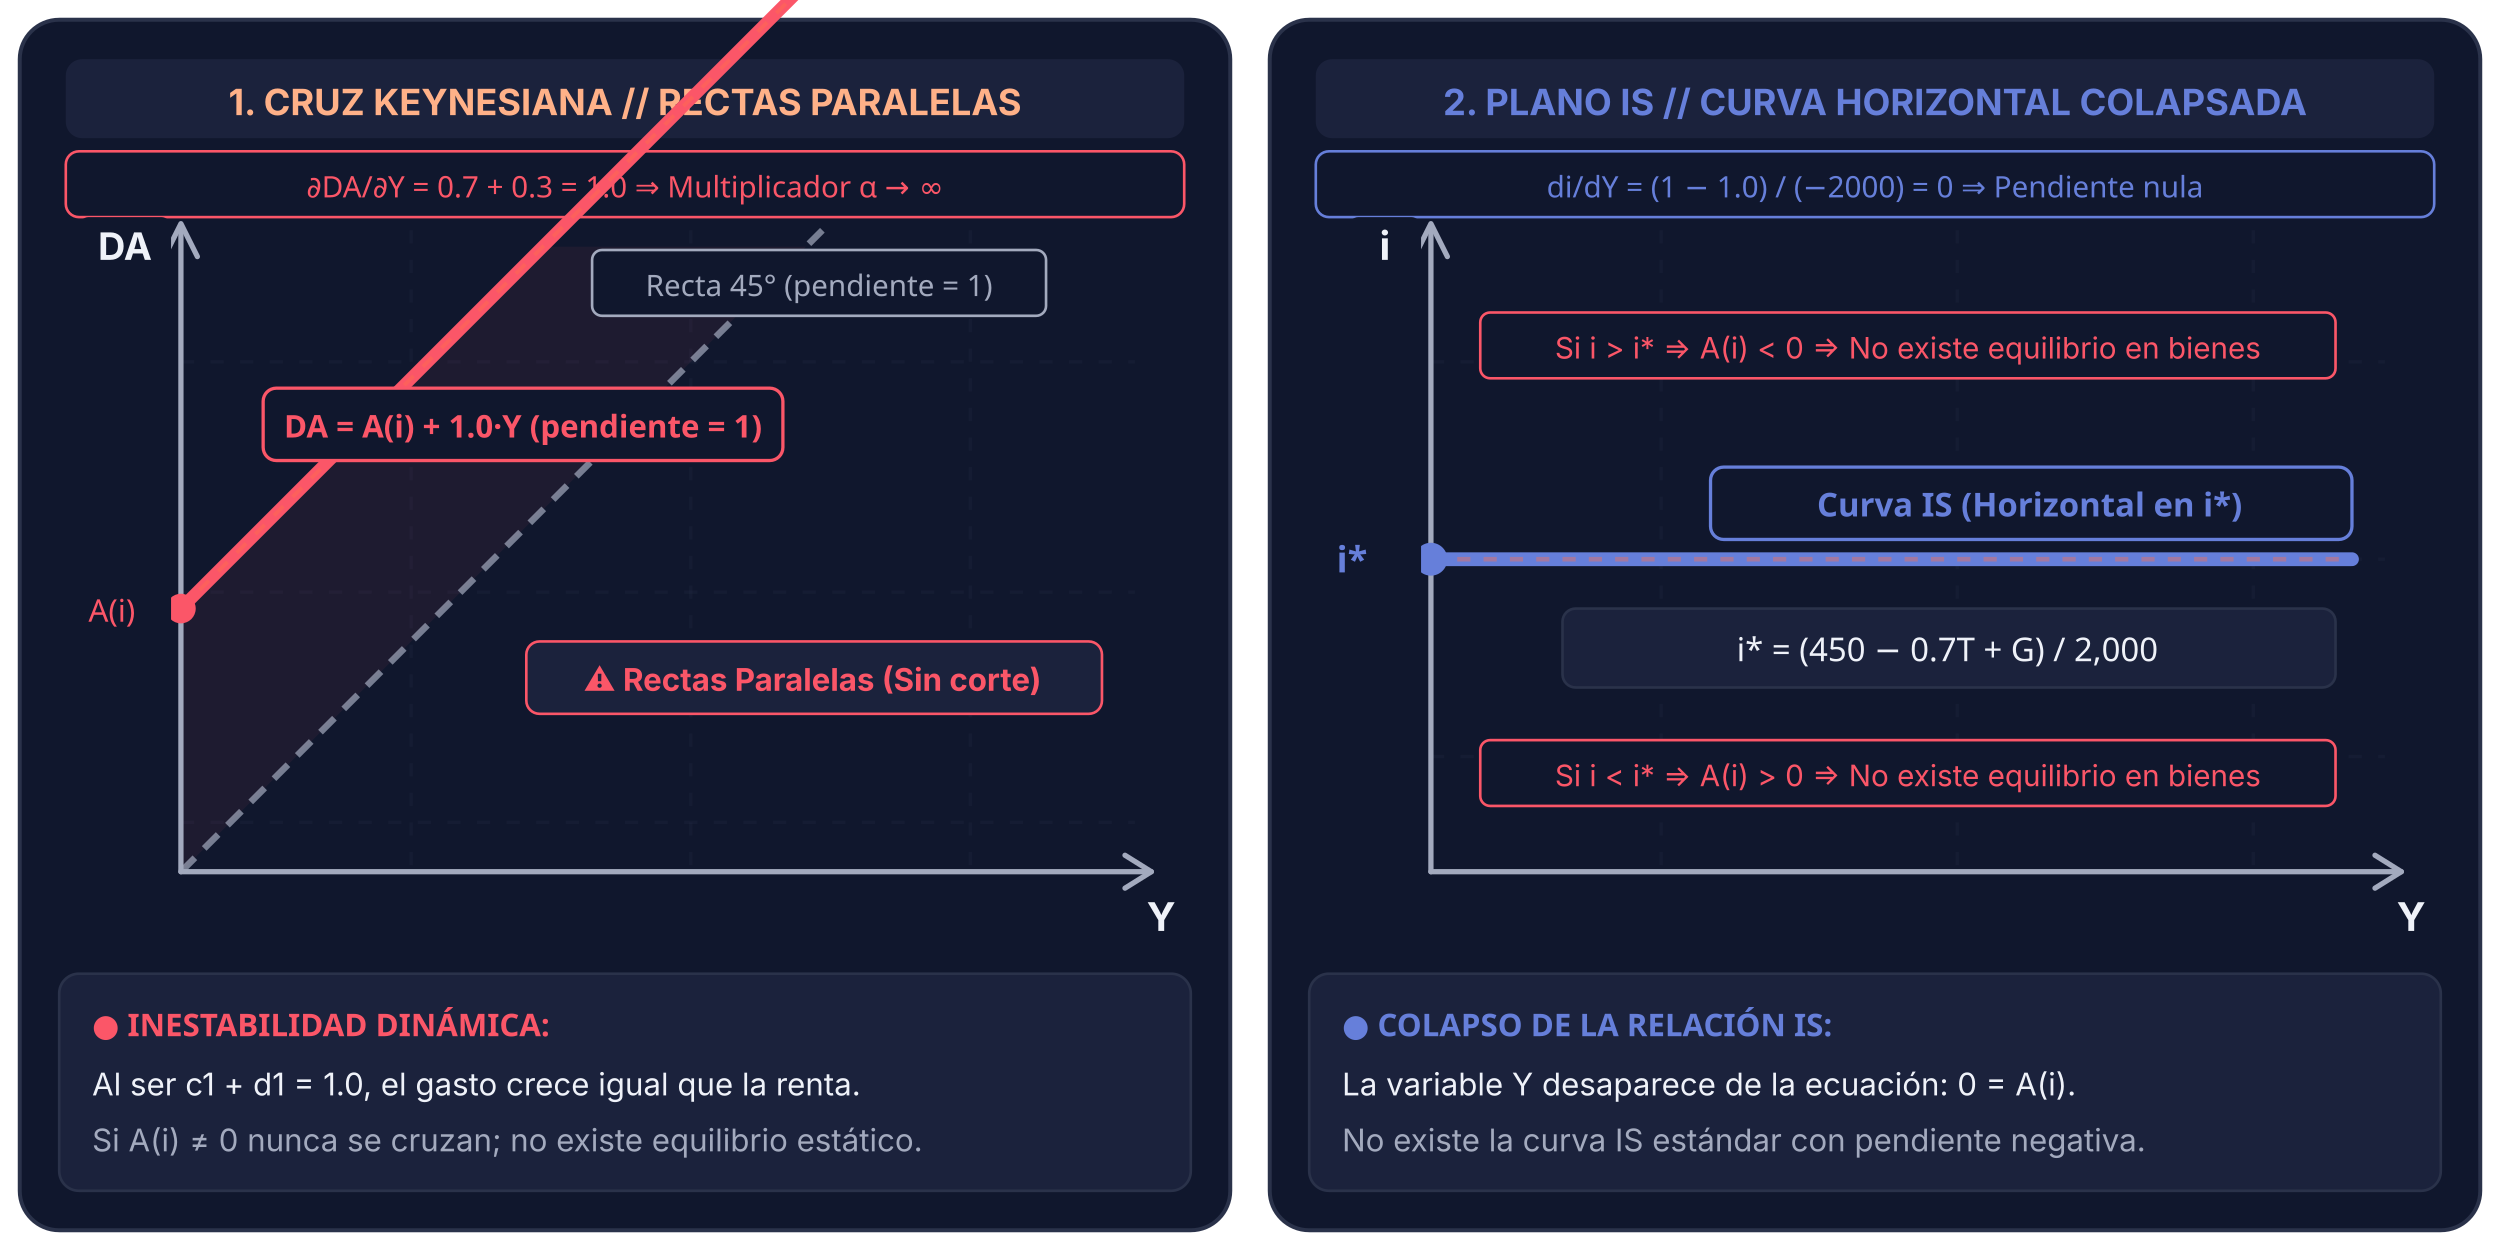
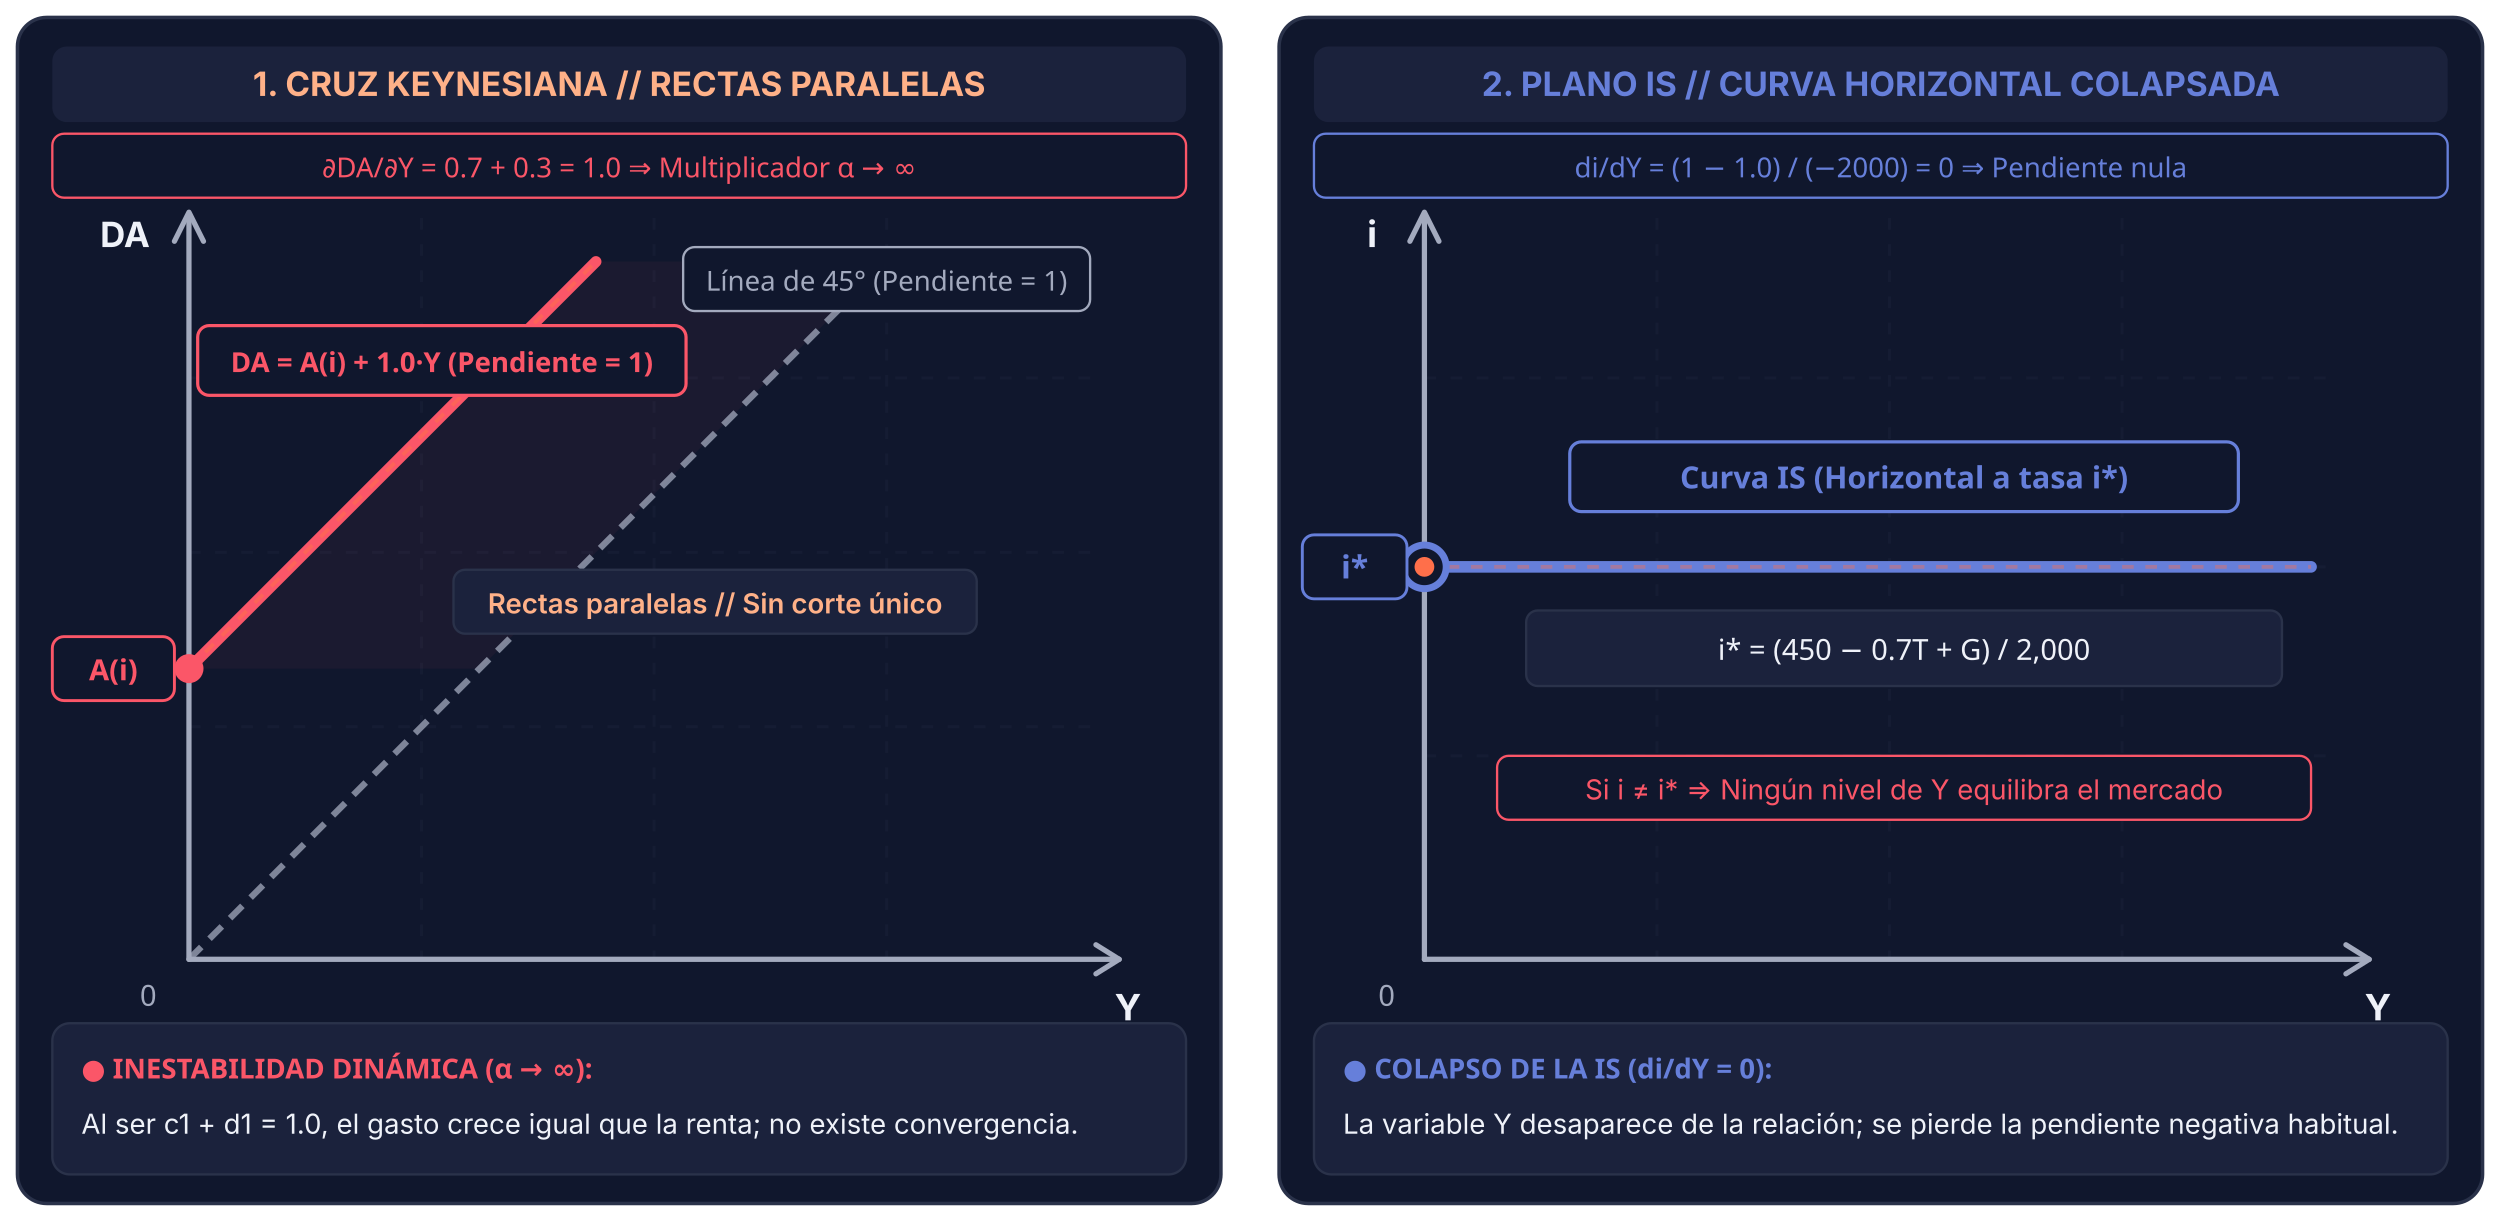
- <svg xmlns="http://www.w3.org/2000/svg" viewBox="0 0 760 380" role="img" aria-labelledby="fig-ej4-title fig-ej4-desc">
-   <rect x="6" y="6" width="368" height="368" rx="12" fill="#10172D" stroke="#2A324A" stroke-width="1.2" />
-   <rect x="20" y="18" width="340" height="24" rx="5" fill="#1B223C" />
-   <text x="190" y="35" text-anchor="middle" font-family="Inter" font-weight="700" font-size="11" fill="#FFB188">1. CRUZ KEYNESIANA // RECTAS PARALELAS</text>
-   <rect x="20" y="46" width="340" height="20" rx="4" fill="#10172D" stroke="#FB5668" stroke-width="0.8" />
-   <text x="190" y="60" text-anchor="middle" font-family="JetBrains Mono" font-size="9" fill="#FB5668">∂DA/∂Y = 0.7 + 0.3 = 1.0 ⇒ Multiplicador α → ∞</text>
-   <path d="M55 110H345M55 180H345M55 250H345" fill="none" stroke="#2A324A" stroke-width="1" stroke-dasharray="4 5" opacity=".2" />
-   <path d="M125 70V265M210 70V265M295 70V265" fill="none" stroke="#2A324A" stroke-width="1" stroke-dasharray="4 5" opacity=".2" />
-   <polygon points="55,185 55,265 245,75 165,75" fill="#FB5668" fill-opacity="0.06" />
-   <line x1="55" y1="70" x2="55" y2="265" stroke="#A3AABE" stroke-width="1.6" stroke-linecap="round" />
-   <line x1="55" y1="265" x2="350" y2="265" stroke="#A3AABE" stroke-width="1.6" stroke-linecap="round" />
-   <path d="M50 78L55 68L60 78" fill="none" stroke="#A3AABE" stroke-width="1.6" stroke-linecap="round" stroke-linejoin="round" />
-   <path d="M342 260L350 265L342 270" fill="none" stroke="#A3AABE" stroke-width="1.6" stroke-linecap="round" stroke-linejoin="round" />
-   <rect x="24" y="66" width="28" height="18" rx="3" fill="#10172D" />
-   <text x="38" y="79" text-anchor="middle" font-family="Inter" font-weight="700" font-size="11.5" fill="#EFF2F9">DA</text>
-   <rect x="342" y="270" width="22" height="18" rx="3" fill="#10172D" />
-   <text x="353" y="283" text-anchor="middle" font-family="Inter" font-weight="700" font-size="12" fill="#EFF2F9">Y</text>
-   <line x1="55" y1="265" x2="250" y2="70" stroke="#A3AABE" stroke-width="2" stroke-dasharray="6 4" opacity=".7" />
-   <rect x="180" y="76" width="138" height="20" rx="3" fill="#10172D" stroke="#A3AABE" stroke-width="0.8" />
-   <text x="249" y="90" text-anchor="middle" font-family="JetBrains Mono" font-size="9" fill="#A3AABE">Recta 45° (pendiente = 1)</text>
-   <line x1="55" y1="185" x2="245" y2="-5" stroke="#FB5668" stroke-width="3.8" stroke-linecap="round" />
-   <line x1="55" y1="185" x2="245" y2="-5" stroke="#FF6F4A" stroke-width="1.2" stroke-dasharray="4 4" opacity=".4" />
-   <rect x="80" y="118" width="158" height="22" rx="4" fill="#10172D" stroke="#FB5668" stroke-width="1" />
-   <text x="159" y="133" text-anchor="middle" font-family="JetBrains Mono" font-weight="700" font-size="9.5" fill="#FB5668">DA = A(i) + 1.0·Y (pendiente = 1)</text>
-   <circle cx="55" cy="185" r="4.5" fill="#FB5668" />
-   <rect x="16" y="176" width="36" height="18" rx="3" fill="#10172D" />
-   <text x="34" y="189" text-anchor="middle" font-family="JetBrains Mono" font-size="9.5" fill="#FB5668">A(i)</text>
-   <rect x="160" y="195" width="175" height="22" rx="4" fill="#1B223C" stroke="#FB5668" stroke-width="0.8" />
-   <text x="247" y="210" text-anchor="middle" font-family="Inter" font-weight="700" font-size="9.5" fill="#FB5668">⚠ Rectas Paralelas (Sin corte)</text>
-   <rect x="18" y="296" width="344" height="66" rx="6" fill="#1B223C" stroke="#2A324A" stroke-width="0.8" />
-   <text x="28" y="315" font-family="JetBrains Mono" font-size="9.5" font-weight="700" fill="#FB5668">● INESTABILIDAD DINÁMICA:</text>
-   <text x="28" y="333" font-family="Inter" font-size="9.5" fill="#EFF2F9">Al ser c1 + d1 = 1.0, el gasto crece igual que la renta.</text>
-   <text x="28" y="350" font-family="Inter" font-size="9.5" fill="#A3AABE">Si A(i) ≠ 0 nunca se cruzan; no existe equilibrio estático.</text>
-   <rect x="386" y="6" width="368" height="368" rx="12" fill="#10172D" stroke="#2A324A" stroke-width="1.2" />
-   <rect x="400" y="18" width="340" height="24" rx="5" fill="#1B223C" />
-   <text x="570" y="35" text-anchor="middle" font-family="Inter" font-weight="700" font-size="11" fill="#667FDA">2. PLANO IS // CURVA HORIZONTAL COLAPSADA</text>
-   <rect x="400" y="46" width="340" height="20" rx="4" fill="#10172D" stroke="#667FDA" stroke-width="0.8" />
-   <text x="570" y="60" text-anchor="middle" font-family="JetBrains Mono" font-size="9" fill="#667FDA">di/dY = (1 − 1.0) / (−2000) = 0 ⇒ Pendiente nula</text>
-   <path d="M435 110H725M435 170H725M435 230H725" fill="none" stroke="#2A324A" stroke-width="1" stroke-dasharray="4 5" opacity=".2" />
-   <path d="M505 70V265M595 70V265M685 70V265" fill="none" stroke="#2A324A" stroke-width="1" stroke-dasharray="4 5" opacity=".2" />
-   <line x1="435" y1="70" x2="435" y2="265" stroke="#A3AABE" stroke-width="1.6" stroke-linecap="round" />
-   <line x1="435" y1="265" x2="730" y2="265" stroke="#A3AABE" stroke-width="1.6" stroke-linecap="round" />
-   <path d="M430 78L435 68L440 78" fill="none" stroke="#A3AABE" stroke-width="1.6" stroke-linecap="round" stroke-linejoin="round" />
-   <path d="M722 260L730 265L722 270" fill="none" stroke="#A3AABE" stroke-width="1.6" stroke-linecap="round" stroke-linejoin="round" />
-   <rect x="410" y="66" width="22" height="18" rx="3" fill="#10172D" />
-   <text x="421" y="79" text-anchor="middle" font-family="Inter" font-weight="700" font-size="12" fill="#EFF2F9">i</text>
-   <rect x="722" y="270" width="22" height="18" rx="3" fill="#10172D" />
-   <text x="733" y="283" text-anchor="middle" font-family="Inter" font-weight="700" font-size="12" fill="#EFF2F9">Y</text>
-   <line x1="435" y1="170" x2="715" y2="170" stroke="#667FDA" stroke-width="4.2" stroke-linecap="round" />
-   <line x1="435" y1="170" x2="715" y2="170" stroke="#FF6F4A" stroke-width="1.4" stroke-dasharray="4 4" opacity=".4" />
-   <rect x="520" y="142" width="195" height="22" rx="4" fill="#10172D" stroke="#667FDA" stroke-width="1" />
-   <text x="617" y="157" text-anchor="middle" font-family="JetBrains Mono" font-weight="700" font-size="10" fill="#667FDA">Curva IS (Horizontal en i*)</text>
-   <circle cx="435" cy="170" r="5" fill="#667FDA" />
-   <rect x="390" y="160" width="42" height="20" rx="3" fill="#10172D" />
-   <text x="411" y="174" text-anchor="middle" font-family="JetBrains Mono" font-weight="700" font-size="11" fill="#667FDA">i*</text>
-   <rect x="475" y="185" width="235" height="24" rx="4" fill="#1B223C" stroke="#2A324A" stroke-width="0.8" />
-   <text x="592" y="201" text-anchor="middle" font-family="JetBrains Mono" font-size="10" fill="#EFF2F9">i* = (450 − 0.7T + G) / 2,000</text>
-   <rect x="450" y="95" width="260" height="20" rx="3" fill="#10172D" stroke="#FB5668" stroke-width="0.8" />
-   <text x="580" y="109" text-anchor="middle" font-family="Inter" font-size="9" fill="#FB5668">Si i &gt; i* ⇒ A(i) &lt; 0 ⇒ No existe equilibrio en bienes</text>
-   <rect x="450" y="225" width="260" height="20" rx="3" fill="#10172D" stroke="#FB5668" stroke-width="0.8" />
-   <text x="580" y="239" text-anchor="middle" font-family="Inter" font-size="9" fill="#FB5668">Si i &lt; i* ⇒ A(i) &gt; 0 ⇒ No existe equilibrio en bienes</text>
-   <rect x="398" y="296" width="344" height="66" rx="6" fill="#1B223C" stroke="#2A324A" stroke-width="0.8" />
-   <text x="408" y="315" font-family="JetBrains Mono" font-size="9.5" font-weight="700" fill="#667FDA">● COLAPSO DE LA RELACIÓN IS:</text>
-   <text x="408" y="333" font-family="Inter" font-size="9.5" fill="#EFF2F9">La variable Y desaparece de la ecuación: 0 = A(i).</text>
-   <text x="408" y="350" font-family="Inter" font-size="9.5" fill="#A3AABE">No existe la curva IS estándar con pendiente negativa.</text>
+ <svg xmlns="http://www.w3.org/2000/svg" viewBox="0 0 860 420" role="img" aria-labelledby="fig-ej4-title fig-ej4-desc">
+   <rect x="6" y="6" width="414" height="408" rx="10" fill="#10172D" stroke="#2A324A" stroke-width="1.2" />
+   <rect x="18" y="16" width="390" height="26" rx="5" fill="#1B223C" />
+   <text x="213" y="33" text-anchor="middle" font-family="Inter" font-weight="700" font-size="11.5" fill="#FFB188">1. CRUZ KEYNESIANA // RECTAS PARALELAS</text>
+   <rect x="18" y="46" width="390" height="22" rx="4" fill="#10172D" stroke="#FB5668" stroke-width="0.8" />
+   <text x="213" y="61" text-anchor="middle" font-family="JetBrains Mono" font-size="9.5" fill="#FB5668">∂DA/∂Y = 0.7 + 0.3 = 1.0 ⇒ Multiplicador α → ∞</text>
+   <path d="M65 130H375M65 190H375M65 250H375" fill="none" stroke="#2A324A" stroke-width="1" stroke-dasharray="4 5" opacity=".2" />
+   <path d="M145 75V330M225 75V330M305 75V330" fill="none" stroke="#2A324A" stroke-width="1" stroke-dasharray="4 5" opacity=".2" />
+   <polygon points="65,230 205,90 305,90 165,230" fill="#FB5668" fill-opacity="0.05" />
+   <line x1="65" y1="75" x2="65" y2="330" stroke="#A3AABE" stroke-width="1.8" stroke-linecap="round" />
+   <line x1="65" y1="330" x2="385" y2="330" stroke="#A3AABE" stroke-width="1.8" stroke-linecap="round" />
+   <path d="M60 83L65 73L70 83" fill="none" stroke="#A3AABE" stroke-width="1.8" stroke-linecap="round" stroke-linejoin="round" />
+   <path d="M377 325L385 330L377 335" fill="none" stroke="#A3AABE" stroke-width="1.8" stroke-linecap="round" stroke-linejoin="round" />
+   <rect x="28" y="70" width="30" height="20" rx="3" fill="#10172D" />
+   <text x="43" y="85" text-anchor="middle" font-family="Inter" font-weight="700" font-size="12" fill="#EFF2F9">DA</text>
+   <rect x="376" y="336" width="24" height="20" rx="3" fill="#10172D" />
+   <text x="388" y="351" text-anchor="middle" font-family="Inter" font-weight="700" font-size="12.5" fill="#EFF2F9">Y</text>
+   <rect x="42" y="334" width="18" height="16" rx="2" fill="#10172D" />
+   <text x="51" y="346" text-anchor="middle" font-family="JetBrains Mono" font-size="10" fill="#A3AABE">0</text>
+   <line x1="65" y1="330" x2="305" y2="90" stroke="#A3AABE" stroke-width="2.2" stroke-dasharray="6 4" opacity=".75" />
+   <rect x="235" y="85" width="140" height="22" rx="4" fill="#10172D" stroke="#A3AABE" stroke-width="0.8" />
+   <text x="305" y="100" text-anchor="middle" font-family="JetBrains Mono" font-size="9.5" fill="#A3AABE">Línea de 45° (Pendiente = 1)</text>
+   <line x1="65" y1="230" x2="205" y2="90" stroke="#FB5668" stroke-width="3.8" stroke-linecap="round" />
+   <line x1="65" y1="230" x2="205" y2="90" stroke="#FF6F4A" stroke-width="1.3" stroke-dasharray="4 4" opacity=".5" />
+   <circle cx="65" cy="230" r="5" fill="#FB5668" />
+   <rect x="18" y="219" width="42" height="22" rx="4" fill="#10172D" stroke="#FB5668" stroke-width="1" />
+   <text x="39" y="234" text-anchor="middle" font-family="JetBrains Mono" font-weight="700" font-size="10" fill="#FB5668">A(i)</text>
+   <rect x="68" y="112" width="168" height="24" rx="4" fill="#10172D" stroke="#FB5668" stroke-width="1.1" />
+   <text x="152" y="128" text-anchor="middle" font-family="JetBrains Mono" font-weight="700" font-size="9.5" fill="#FB5668">DA = A(i) + 1.0·Y (Pendiente = 1)</text>
+   <rect x="156" y="196" width="180" height="22" rx="4" fill="#1B223C" stroke="#2A324A" stroke-width="0.8" />
+   <text x="246" y="211" text-anchor="middle" font-family="Inter" font-weight="600" font-size="9.5" fill="#FFB188">Rectas paralelas // Sin corte único</text>
+   <rect x="18" y="352" width="390" height="52" rx="6" fill="#1B223C" stroke="#2A324A" stroke-width="0.8" />
+   <text x="28" y="371" font-family="JetBrains Mono" font-size="9.5" font-weight="700" fill="#FB5668">● INESTABILIDAD DINÁMICA (α → ∞):</text>
+   <text x="28" y="390" font-family="Inter" font-size="9.5" fill="#EFF2F9">Al ser c1 + d1 = 1.0, el gasto crece igual que la renta; no existe convergencia.</text>
+   <rect x="440" y="6" width="414" height="408" rx="10" fill="#10172D" stroke="#2A324A" stroke-width="1.2" />
+   <rect x="452" y="16" width="390" height="26" rx="5" fill="#1B223C" />
+   <text x="647" y="33" text-anchor="middle" font-family="Inter" font-weight="700" font-size="11.5" fill="#667FDA">2. PLANO IS // CURVA HORIZONTAL COLAPSADA</text>
+   <rect x="452" y="46" width="390" height="22" rx="4" fill="#10172D" stroke="#667FDA" stroke-width="0.8" />
+   <text x="647" y="61" text-anchor="middle" font-family="JetBrains Mono" font-size="9.5" fill="#667FDA">di/dY = (1 − 1.0) / (−2000) = 0 ⇒ Pendiente nula</text>
+   <path d="M490 130H805M490 195H805M490 260H805" fill="none" stroke="#2A324A" stroke-width="1" stroke-dasharray="4 5" opacity=".2" />
+   <path d="M570 75V330M650 75V330M730 75V330" fill="none" stroke="#2A324A" stroke-width="1" stroke-dasharray="4 5" opacity=".2" />
+   <line x1="490" y1="75" x2="490" y2="330" stroke="#A3AABE" stroke-width="1.8" stroke-linecap="round" />
+   <line x1="490" y1="330" x2="815" y2="330" stroke="#A3AABE" stroke-width="1.8" stroke-linecap="round" />
+   <path d="M485 83L490 73L495 83" fill="none" stroke="#A3AABE" stroke-width="1.8" stroke-linecap="round" stroke-linejoin="round" />
+   <path d="M807 325L815 330L807 335" fill="none" stroke="#A3AABE" stroke-width="1.8" stroke-linecap="round" stroke-linejoin="round" />
+   <rect x="460" y="70" width="24" height="20" rx="3" fill="#10172D" />
+   <text x="472" y="85" text-anchor="middle" font-family="Inter" font-weight="700" font-size="12.5" fill="#EFF2F9">i</text>
+   <rect x="806" y="336" width="24" height="20" rx="3" fill="#10172D" />
+   <text x="818" y="351" text-anchor="middle" font-family="Inter" font-weight="700" font-size="12.5" fill="#EFF2F9">Y</text>
+   <rect x="468" y="334" width="18" height="16" rx="2" fill="#10172D" />
+   <text x="477" y="346" text-anchor="middle" font-family="JetBrains Mono" font-size="10" fill="#A3AABE">0</text>
+   <line x1="490" y1="195" x2="795" y2="195" stroke="#667FDA" stroke-width="4" stroke-linecap="round" />
+   <line x1="490" y1="195" x2="795" y2="195" stroke="#FF6F4A" stroke-width="1.3" stroke-dasharray="4 4" opacity=".4" />
+   <circle cx="490" cy="195" r="7.5" fill="#10172D" stroke="#667FDA" stroke-width="2.4" />
+   <circle cx="490" cy="195" r="3.4" fill="#FF6F4A" />
+   <rect x="448" y="184" width="36" height="22" rx="4" fill="#10172D" stroke="#667FDA" stroke-width="1" />
+   <text x="466" y="199" text-anchor="middle" font-family="JetBrains Mono" font-weight="700" font-size="11" fill="#667FDA">i*</text>
+   <rect x="540" y="152" width="230" height="24" rx="4" fill="#10172D" stroke="#667FDA" stroke-width="1.1" />
+   <text x="655" y="168" text-anchor="middle" font-family="JetBrains Mono" font-weight="700" font-size="10.5" fill="#667FDA">Curva IS (Horizontal a tasa i*)</text>
+   <rect x="525" y="210" width="260" height="26" rx="4" fill="#1B223C" stroke="#2A324A" stroke-width="0.8" />
+   <text x="655" y="227" text-anchor="middle" font-family="JetBrains Mono" font-size="10" fill="#EFF2F9">i* = (450 − 0.7T + G) / 2,000</text>
+   <rect x="515" y="260" width="280" height="22" rx="4" fill="#10172D" stroke="#FB5668" stroke-width="0.8" />
+   <text x="655" y="275" text-anchor="middle" font-family="Inter" font-size="9.5" fill="#FB5668">Si i ≠ i* ⇒ Ningún nivel de Y equilibra el mercado</text>
+   <rect x="452" y="352" width="390" height="52" rx="6" fill="#1B223C" stroke="#2A324A" stroke-width="0.8" />
+   <text x="462" y="371" font-family="JetBrains Mono" font-size="9.5" font-weight="700" fill="#667FDA">● COLAPSO DE LA IS (di/dY = 0):</text>
+   <text x="462" y="390" font-family="Inter" font-size="9.5" fill="#EFF2F9">La variable Y desaparece de la relación; se pierde la pendiente negativa habitual.</text>
</svg>
